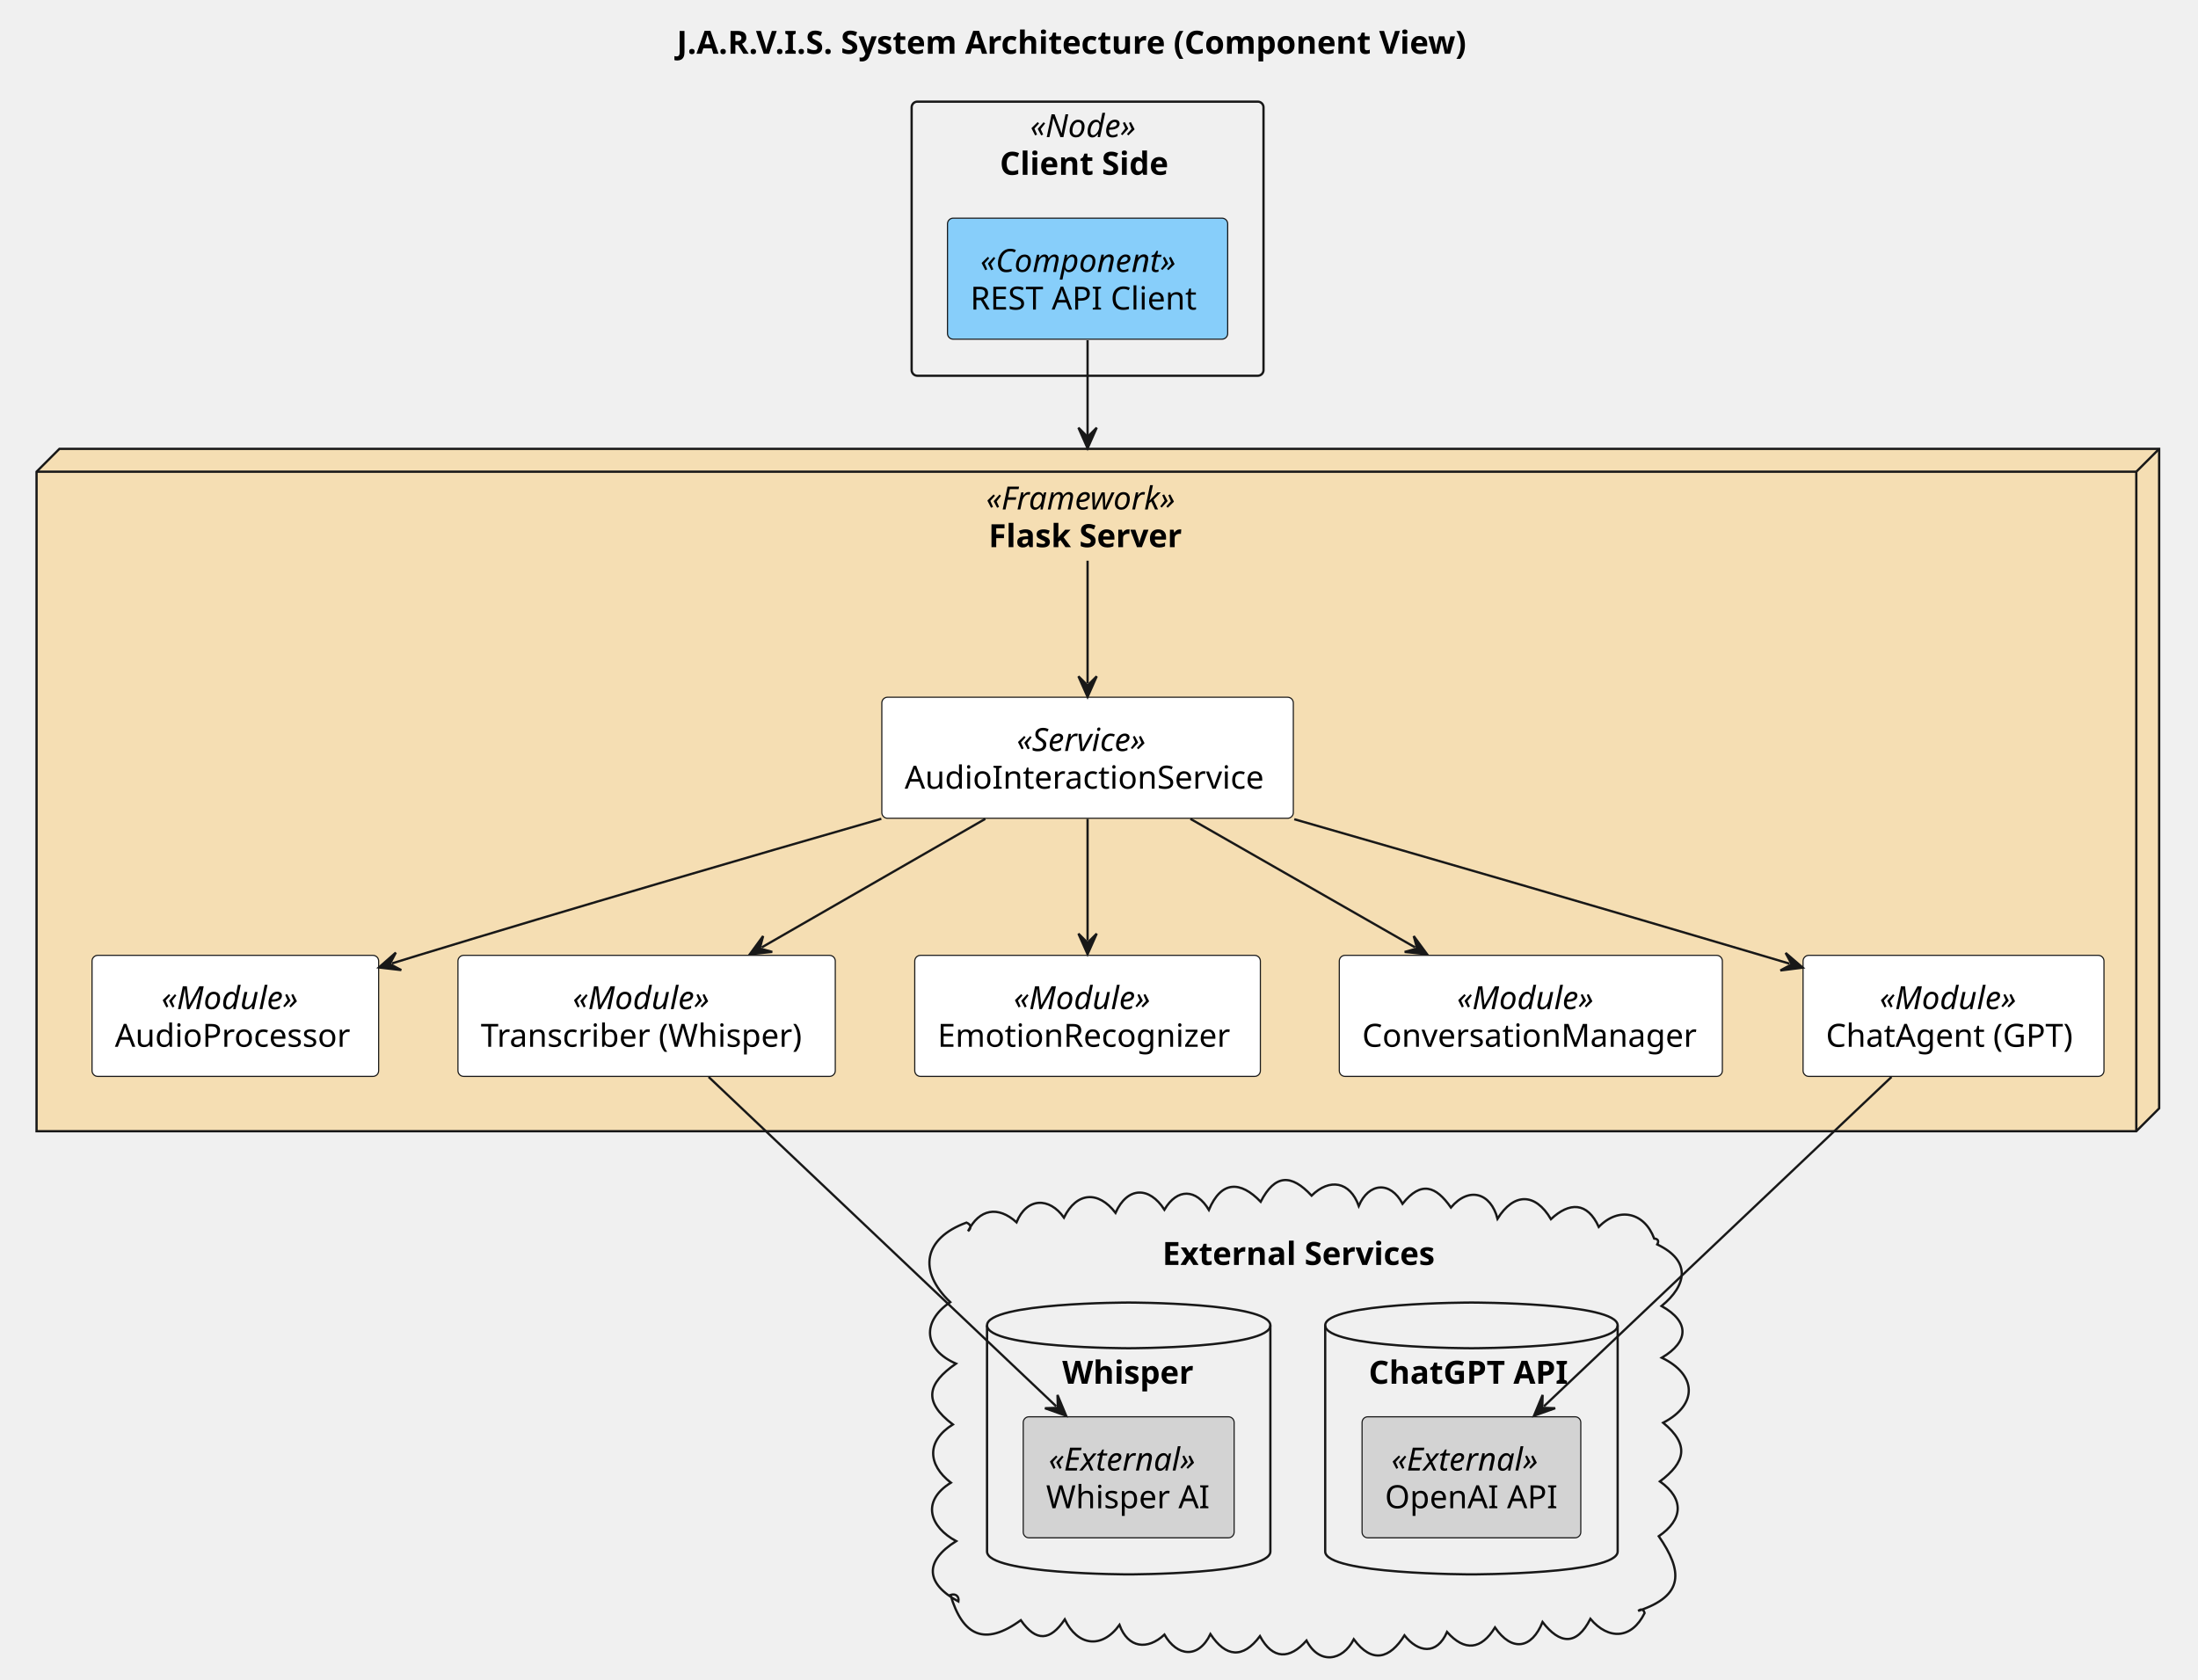
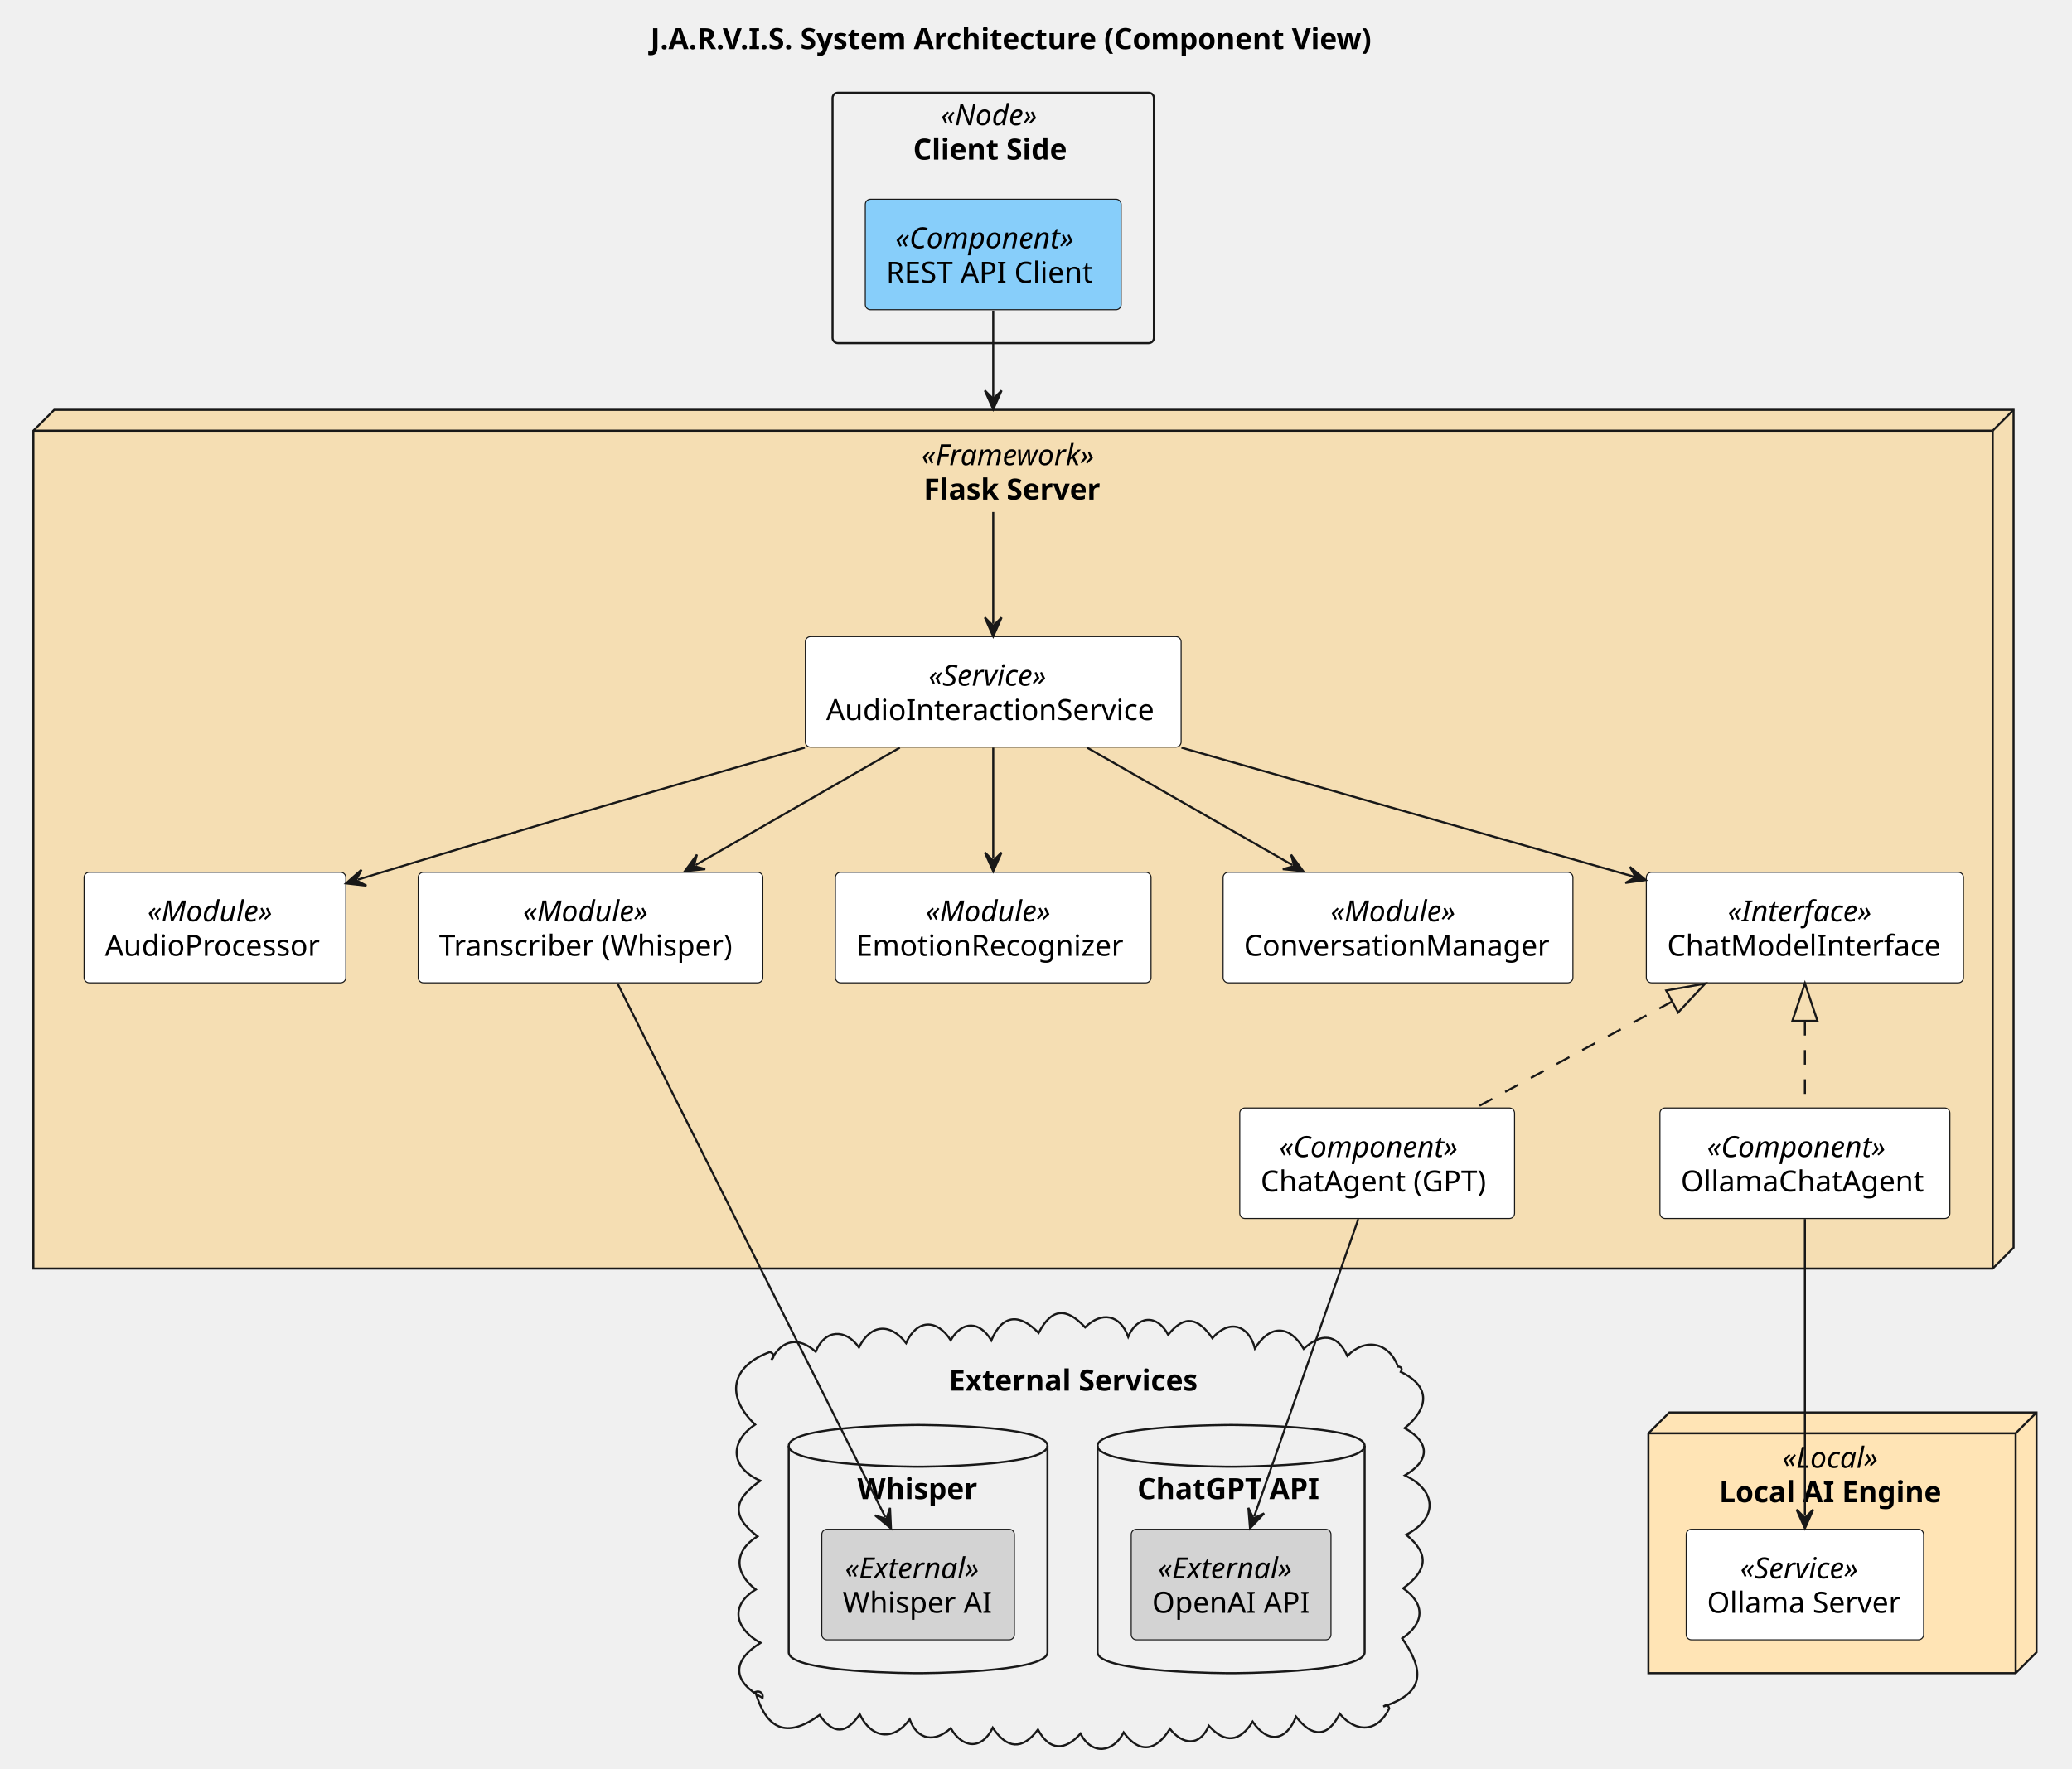
- <svg xmlns="http://www.w3.org/2000/svg" contentStyleType="text/css" height="735px" preserveAspectRatio="none" style="width:962px;height:735px;background:#FFFFFF;" version="1.1" viewBox="0 0 962 735" width="962px" zoomAndPan="magnify">
+ <svg xmlns="http://www.w3.org/2000/svg" contentStyleType="text/css" height="848px" preserveAspectRatio="none" style="width:993px;height:848px;background:#FFFFFF;" version="1.1" viewBox="0 0 993 848" width="993px" zoomAndPan="magnify">
  <defs />
  <g>
-     <text fill="#000000" font-family="sans-serif" font-size="14" font-weight="bold" lengthAdjust="spacing" textLength="355.592" x="296.204" y="23.535">J.A.R.V.I.S. System Architecture (Component View)</text>
+     <text fill="#000000" font-family="sans-serif" font-size="14" font-weight="bold" lengthAdjust="spacing" textLength="355.592" x="311.704" y="23.535">J.A.R.V.I.S. System Architecture (Component View)</text>
    <g id="cluster_Client Side">
-       <rect fill="none" height="119.98" rx="2.5" ry="2.5" style="stroke:#181818;stroke-width:1.0;" width="154" x="399" y="44.488" />
+       <rect fill="none" height="119.97" rx="2.5" ry="2.5" style="stroke:#181818;stroke-width:1.0;" width="154" x="399" y="44.488" />
      <text fill="#000000" font-family="sans-serif" font-size="14" font-style="italic" lengthAdjust="spacing" textLength="50.224" x="450.888" y="60.023">«Node»</text>
      <text fill="#000000" font-family="sans-serif" font-size="14" font-weight="bold" lengthAdjust="spacing" textLength="76.795" x="437.603" y="76.512">Client Side</text>
    </g>
    <g id="cluster_Flask Server">
-       <polygon fill="#F5DEB3" points="16,206.468,26,196.468,945,196.468,945,485.138,935,495.138,16,495.138,16,206.468" style="stroke:#181818;stroke-width:1.0;" />
-       <line style="stroke:#181818;stroke-width:1.0;" x1="935" x2="945" y1="206.468" y2="196.468" />
-       <line style="stroke:#181818;stroke-width:1.0;" x1="16" x2="935" y1="206.468" y2="206.468" />
-       <line style="stroke:#181818;stroke-width:1.0;" x1="935" x2="935" y1="206.468" y2="495.138" />
-       <text fill="#000000" font-family="sans-serif" font-size="14" font-style="italic" lengthAdjust="spacing" textLength="89.804" x="431.598" y="223.003">«Framework»</text>
-       <text fill="#000000" font-family="sans-serif" font-size="14" font-weight="bold" lengthAdjust="spacing" textLength="87.65" x="432.675" y="239.492">Flask Server</text>
+       <polygon fill="#F5DEB3" points="16,206.458,26,196.458,965,196.458,965,598.108,955,608.108,16,608.108,16,206.458" style="stroke:#181818;stroke-width:1.0;" />
+       <line style="stroke:#181818;stroke-width:1.0;" x1="955" x2="965" y1="206.458" y2="196.458" />
+       <line style="stroke:#181818;stroke-width:1.0;" x1="16" x2="955" y1="206.458" y2="206.458" />
+       <line style="stroke:#181818;stroke-width:1.0;" x1="955" x2="955" y1="206.458" y2="608.108" />
+       <text fill="#000000" font-family="sans-serif" font-size="14" font-style="italic" lengthAdjust="spacing" textLength="89.804" x="441.598" y="222.993">«Framework»</text>
+       <text fill="#000000" font-family="sans-serif" font-size="14" font-weight="bold" lengthAdjust="spacing" textLength="87.65" x="442.675" y="239.482">Flask Server</text>
    </g>
    <g id="cluster_External Services">
-       <path d="M423.67,538.911 C428.628,529.11 436.808,527.7 444.906,535.014 C449.317,524.128 459.269,523.9 465.657,532.958 C471.218,521.682 480.724,521.094 488.232,530.87 C493.429,519.342 503.026,519.204 509.626,529.494 C515.243,519.971 523.556,520.308 529.09,529.579 C534.507,516.739 542.874,516.782 551.762,526.014 C558.041,513.89 565.171,513.79 574.049,523.342 C581.938,515.561 590.839,517.141 594.69,527.85 C598.997,517.67 608.531,516.809 613.85,526.894 C621.95,516.754 628.446,519.117 635.024,528.54 C642.943,519.208 652.467,522.108 655.419,533.443 C662.513,522.082 671.895,521.928 678.797,533.638 C686.841,526.119 694.7,525.989 699.733,537.035 C708.388,528.124 719.664,530.512 724,542.138 C725.723,542.247 726.135,543.279 725.325,544.698 C740.362,551.91 738.268,562.621 727.211,571.658 C739.601,578.583 739.222,587.253 727.32,594.295 C742.615,601.625 743.298,614.77 727.919,622.745 C739.599,632.4 737.676,640.034 726.502,648.428 C737.311,656.138 736.585,665.168 725.993,672.425 C736.458,687.566 737.299,698.439 717,705.118 C718.34,704.03 719.379,704.402 719.787,706.063 C714.133,717.572 703.944,717.89 696.071,708.592 C690.001,720.518 682.638,719.695 675.128,709.985 C670.364,721.822 661.652,723.058 654.313,712.363 C648.306,722.097 641.071,723.007 633.331,714.339 C628.812,724.685 620.627,723.309 614.691,715.82 C608.323,726.038 600.501,728.332 592.511,717.532 C587.574,727.216 577.3,728.649 571.818,718.09 C564.483,726.41 557.013,726.504 551.447,716.16 C543.93,726.225 536.466,725.35 529.775,715.272 C524.476,726.213 515.164,725.087 509.639,715.494 C502.208,722.402 493.703,721.442 489.962,711.249 C482.15,721.989 471.575,720.413 466.019,708.829 C459.673,718.283 453.474,718.785 446.782,709.178 C430.876,720.749 421.325,715.994 416,698.118 C418.16,697.391 419.88,698.617 419.477,700.992 C405.111,693.177 404.309,683.446 418.488,674.562 C407.216,668.508 402.798,657.273 416.175,648.99 C405.884,641.046 405.515,630.706 417.035,623.498 C403.777,613.482 405.919,605.558 418.407,596.869 C404.305,590.742 403.156,578.582 415.898,569.952 C401.62,556.318 404.194,542.023 423,535.138 C424.983,536 425.352,537.398 423.67,538.911 " fill="none" style="stroke:#181818;stroke-width:1.0;" />
-       <text fill="#000000" font-family="sans-serif" font-size="14" font-weight="bold" lengthAdjust="spacing" textLength="122.507" x="508.747" y="553.673">External Services</text>
+       <path d="M369.67,651.881 C374.628,642.08 382.808,640.67 390.906,647.985 C395.317,637.098 405.269,636.87 411.657,645.928 C417.218,634.652 426.724,634.064 434.232,643.84 C439.429,632.312 449.026,632.174 455.626,642.464 C461.243,632.942 469.556,633.278 475.09,642.549 C480.507,629.709 488.874,629.752 497.762,638.984 C504.041,626.86 511.171,626.76 520.049,636.312 C527.938,628.531 536.839,630.111 540.69,640.82 C544.997,630.64 554.531,629.779 559.85,639.864 C567.95,629.724 574.446,632.087 581.024,641.51 C588.943,632.178 598.467,635.078 601.419,646.413 C608.513,635.052 617.895,634.898 624.797,646.608 C632.841,639.089 640.7,638.959 645.733,650.005 C654.388,641.093 665.664,643.482 670,655.108 C671.723,655.217 672.135,656.249 671.325,657.668 C686.362,664.88 684.268,675.591 673.211,684.628 C685.601,691.553 685.222,700.223 673.32,707.265 C688.615,714.595 689.298,727.74 673.919,735.715 C685.599,745.37 683.676,753.004 672.502,761.398 C683.311,769.108 682.585,778.138 671.993,785.395 C682.458,800.536 683.299,811.409 663,818.088 C664.34,817 665.379,817.372 665.787,819.033 C660.133,830.542 649.944,830.861 642.071,821.562 C636.001,833.488 628.638,832.665 621.128,822.955 C616.364,834.792 607.652,836.028 600.313,825.333 C594.306,835.067 587.071,835.977 579.331,827.309 C574.812,837.655 566.627,836.279 560.691,828.79 C554.323,839.008 546.501,841.302 538.511,830.502 C533.574,840.186 523.3,841.619 517.818,831.059 C510.483,839.38 503.013,839.474 497.447,829.13 C489.93,839.195 482.466,838.32 475.775,828.242 C470.476,839.183 461.164,838.057 455.639,828.464 C448.208,835.372 439.703,834.412 435.962,824.219 C428.15,834.958 417.575,833.383 412.019,821.799 C405.673,831.253 399.474,831.755 392.782,822.148 C376.876,833.719 367.325,828.964 362,811.088 C364.16,810.361 365.88,811.587 365.477,813.962 C351.111,806.146 350.309,796.416 364.488,787.533 C353.216,781.478 348.798,770.243 362.175,761.96 C351.884,754.016 351.515,743.676 363.035,736.468 C349.777,726.452 351.919,718.528 364.407,709.839 C350.305,703.712 349.156,691.552 361.898,682.922 C347.62,669.288 350.194,654.993 369,648.108 C370.983,648.971 371.352,650.368 369.67,651.881 " fill="none" style="stroke:#181818;stroke-width:1.0;" />
+       <text fill="#000000" font-family="sans-serif" font-size="14" font-weight="bold" lengthAdjust="spacing" textLength="122.507" x="454.747" y="666.643">External Services</text>
    </g>
    <g id="cluster_ChatGPT API">
-       <path d="M580,580.138 C580,570.138 644,570.138 644,570.138 C644,570.138 708,570.138 708,580.138 L708,679.118 C708,689.118 644,689.118 644,689.118 C644,689.118 580,689.118 580,679.118 L580,580.138 " fill="none" style="stroke:#181818;stroke-width:1.0;" />
-       <path d="M580,580.138 C580,590.138 644,590.138 644,590.138 C644,590.138 708,590.138 708,580.138 " fill="none" style="stroke:#181818;stroke-width:1.0;" />
-       <text fill="#000000" font-family="sans-serif" font-size="14" font-weight="bold" lengthAdjust="spacing" textLength="89.906" x="599.047" y="605.673">ChatGPT API</text>
+       <path d="M526,693.108 C526,683.108 590,683.108 590,683.108 C590,683.108 654,683.108 654,693.108 L654,792.088 C654,802.088 590,802.088 590,802.088 C590,802.088 526,802.088 526,792.088 L526,693.108 " fill="none" style="stroke:#181818;stroke-width:1.0;" />
+       <path d="M526,693.108 C526,703.108 590,703.108 590,703.108 C590,703.108 654,703.108 654,693.108 " fill="none" style="stroke:#181818;stroke-width:1.0;" />
+       <text fill="#000000" font-family="sans-serif" font-size="14" font-weight="bold" lengthAdjust="spacing" textLength="89.906" x="545.047" y="718.643">ChatGPT API</text>
    </g>
    <g id="cluster_Whisper">
-       <path d="M432,580.138 C432,570.138 494,570.138 494,570.138 C494,570.138 556,570.138 556,580.138 L556,679.118 C556,689.118 494,689.118 494,689.118 C494,689.118 432,689.118 432,679.118 L432,580.138 " fill="none" style="stroke:#181818;stroke-width:1.0;" />
-       <path d="M432,580.138 C432,590.138 494,590.138 494,590.138 C494,590.138 556,590.138 556,580.138 " fill="none" style="stroke:#181818;stroke-width:1.0;" />
-       <text fill="#000000" font-family="sans-serif" font-size="14" font-weight="bold" lengthAdjust="spacing" textLength="58.16" x="464.92" y="605.673">Whisper</text>
+       <path d="M378,693.108 C378,683.108 440,683.108 440,683.108 C440,683.108 502,683.108 502,693.108 L502,792.088 C502,802.088 440,802.088 440,802.088 C440,802.088 378,802.088 378,792.088 L378,693.108 " fill="none" style="stroke:#181818;stroke-width:1.0;" />
+       <path d="M378,693.108 C378,703.108 440,703.108 440,703.108 C440,703.108 502,703.108 502,693.108 " fill="none" style="stroke:#181818;stroke-width:1.0;" />
+       <text fill="#000000" font-family="sans-serif" font-size="14" font-weight="bold" lengthAdjust="spacing" textLength="58.16" x="410.92" y="718.643">Whisper</text>
+     </g>
+     <g id="cluster_Local AI Engine">
+       <polygon fill="#FFE4B5" points="790,687.108,800,677.108,976,677.108,976,792.088,966,802.088,790,802.088,790,687.108" style="stroke:#181818;stroke-width:1.0;" />
+       <line style="stroke:#181818;stroke-width:1.0;" x1="966" x2="976" y1="687.108" y2="677.108" />
+       <line style="stroke:#181818;stroke-width:1.0;" x1="790" x2="966" y1="687.108" y2="687.108" />
+       <line style="stroke:#181818;stroke-width:1.0;" x1="966" x2="966" y1="687.108" y2="802.088" />
+       <text fill="#000000" font-family="sans-serif" font-size="14" font-style="italic" lengthAdjust="spacing" textLength="49.684" x="854.158" y="703.643">«Local»</text>
+       <text fill="#000000" font-family="sans-serif" font-size="14" font-weight="bold" lengthAdjust="spacing" textLength="110.284" x="823.858" y="720.132">Local AI Engine</text>
    </g>
    <g id="elem_REST API Client">
      <rect fill="#87CEFA" height="52.977" rx="2.5" ry="2.5" style="stroke:#181818;stroke-width:0.5;" width="122.628" x="414.69" y="95.488" />
      <text fill="#000000" font-family="sans-serif" font-size="14" font-style="italic" lengthAdjust="spacing" textLength="93.851" x="429.079" y="119.023">«Component»</text>
      <text fill="#000000" font-family="sans-serif" font-size="14" lengthAdjust="spacing" textLength="102.628" x="424.69" y="135.512">REST API Client</text>
    </g>
    <g id="elem_AudioInteractionService">
-       <rect fill="#FFFFFF" height="52.977" rx="2.5" ry="2.5" style="stroke:#181818;stroke-width:0.5;" width="180.098" x="385.95" y="305.188" />
-       <text fill="#000000" font-family="sans-serif" font-size="14" font-style="italic" lengthAdjust="spacing" textLength="62.002" x="444.998" y="328.723">«Service»</text>
-       <text fill="#000000" font-family="sans-serif" font-size="14" lengthAdjust="spacing" textLength="160.098" x="395.95" y="345.212">AudioInteractionService</text>
+       <rect fill="#FFFFFF" height="52.977" rx="2.5" ry="2.5" style="stroke:#181818;stroke-width:0.5;" width="180.098" x="385.95" y="305.178" />
+       <text fill="#000000" font-family="sans-serif" font-size="14" font-style="italic" lengthAdjust="spacing" textLength="62.002" x="444.998" y="328.713">«Service»</text>
+       <text fill="#000000" font-family="sans-serif" font-size="14" lengthAdjust="spacing" textLength="160.098" x="395.95" y="345.202">AudioInteractionService</text>
    </g>
    <g id="elem_AudioProcessor">
-       <rect fill="#FFFFFF" height="52.977" rx="2.5" ry="2.5" style="stroke:#181818;stroke-width:0.5;" width="125.444" x="40.28" y="418.168" />
-       <text fill="#000000" font-family="sans-serif" font-size="14" font-style="italic" lengthAdjust="spacing" textLength="64.675" x="70.665" y="441.703">«Module»</text>
-       <text fill="#000000" font-family="sans-serif" font-size="14" lengthAdjust="spacing" textLength="105.444" x="50.28" y="458.192">AudioProcessor</text>
+       <rect fill="#FFFFFF" height="52.977" rx="2.5" ry="2.5" style="stroke:#181818;stroke-width:0.5;" width="125.444" x="40.28" y="418.158" />
+       <text fill="#000000" font-family="sans-serif" font-size="14" font-style="italic" lengthAdjust="spacing" textLength="64.675" x="70.665" y="441.693">«Module»</text>
+       <text fill="#000000" font-family="sans-serif" font-size="14" lengthAdjust="spacing" textLength="105.444" x="50.28" y="458.182">AudioProcessor</text>
    </g>
    <g id="elem_Transcriber (Whisper)">
-       <rect fill="#FFFFFF" height="52.977" rx="2.5" ry="2.5" style="stroke:#181818;stroke-width:0.5;" width="165.148" x="200.43" y="418.168" />
-       <text fill="#000000" font-family="sans-serif" font-size="14" font-style="italic" lengthAdjust="spacing" textLength="64.675" x="250.666" y="441.703">«Module»</text>
-       <text fill="#000000" font-family="sans-serif" font-size="14" lengthAdjust="spacing" textLength="145.148" x="210.43" y="458.192">Transcriber (Whisper)</text>
+       <rect fill="#FFFFFF" height="52.977" rx="2.5" ry="2.5" style="stroke:#181818;stroke-width:0.5;" width="165.148" x="200.43" y="418.158" />
+       <text fill="#000000" font-family="sans-serif" font-size="14" font-style="italic" lengthAdjust="spacing" textLength="64.675" x="250.666" y="441.693">«Module»</text>
+       <text fill="#000000" font-family="sans-serif" font-size="14" lengthAdjust="spacing" textLength="145.148" x="210.43" y="458.182">Transcriber (Whisper)</text>
    </g>
    <g id="elem_EmotionRecognizer">
-       <rect fill="#FFFFFF" height="52.977" rx="2.5" ry="2.5" style="stroke:#181818;stroke-width:0.5;" width="151.27" x="400.36" y="418.168" />
-       <text fill="#000000" font-family="sans-serif" font-size="14" font-style="italic" lengthAdjust="spacing" textLength="64.675" x="443.658" y="441.703">«Module»</text>
-       <text fill="#000000" font-family="sans-serif" font-size="14" lengthAdjust="spacing" textLength="131.27" x="410.36" y="458.192">EmotionRecognizer</text>
+       <rect fill="#FFFFFF" height="52.977" rx="2.5" ry="2.5" style="stroke:#181818;stroke-width:0.5;" width="151.27" x="400.36" y="418.158" />
+       <text fill="#000000" font-family="sans-serif" font-size="14" font-style="italic" lengthAdjust="spacing" textLength="64.675" x="443.658" y="441.693">«Module»</text>
+       <text fill="#000000" font-family="sans-serif" font-size="14" lengthAdjust="spacing" textLength="131.27" x="410.36" y="458.182">EmotionRecognizer</text>
    </g>
    <g id="elem_ConversationManager">
-       <rect fill="#FFFFFF" height="52.977" rx="2.5" ry="2.5" style="stroke:#181818;stroke-width:0.5;" width="167.656" x="586.17" y="418.168" />
-       <text fill="#000000" font-family="sans-serif" font-size="14" font-style="italic" lengthAdjust="spacing" textLength="64.675" x="637.661" y="441.703">«Module»</text>
-       <text fill="#000000" font-family="sans-serif" font-size="14" lengthAdjust="spacing" textLength="147.656" x="596.17" y="458.192">ConversationManager</text>
+       <rect fill="#FFFFFF" height="52.977" rx="2.5" ry="2.5" style="stroke:#181818;stroke-width:0.5;" width="167.656" x="586.17" y="418.158" />
+       <text fill="#000000" font-family="sans-serif" font-size="14" font-style="italic" lengthAdjust="spacing" textLength="64.675" x="637.661" y="441.693">«Module»</text>
+       <text fill="#000000" font-family="sans-serif" font-size="14" lengthAdjust="spacing" textLength="147.656" x="596.17" y="458.182">ConversationManager</text>
+     </g>
+     <g id="elem_ChatModelInterface">
+       <rect fill="#FFFFFF" height="52.977" rx="2.5" ry="2.5" style="stroke:#181818;stroke-width:0.5;" width="151.995" x="789" y="418.158" />
+       <text fill="#000000" font-family="sans-serif" font-size="14" font-style="italic" lengthAdjust="spacing" textLength="74.006" x="827.995" y="441.693">«Interface»</text>
+       <text fill="#000000" font-family="sans-serif" font-size="14" lengthAdjust="spacing" textLength="131.995" x="799" y="458.182">ChatModelInterface</text>
    </g>
    <g id="elem_ChatAgent (GPT)">
-       <rect fill="#FFFFFF" height="52.977" rx="2.5" ry="2.5" style="stroke:#181818;stroke-width:0.5;" width="131.699" x="789.15" y="418.168" />
-       <text fill="#000000" font-family="sans-serif" font-size="14" font-style="italic" lengthAdjust="spacing" textLength="64.675" x="822.662" y="441.703">«Module»</text>
-       <text fill="#000000" font-family="sans-serif" font-size="14" lengthAdjust="spacing" textLength="111.699" x="799.15" y="458.192">ChatAgent (GPT)</text>
+       <rect fill="#FFFFFF" height="52.977" rx="2.5" ry="2.5" style="stroke:#181818;stroke-width:0.5;" width="131.699" x="594.15" y="531.138" />
+       <text fill="#000000" font-family="sans-serif" font-size="14" font-style="italic" lengthAdjust="spacing" textLength="93.851" x="613.074" y="554.673">«Component»</text>
+       <text fill="#000000" font-family="sans-serif" font-size="14" lengthAdjust="spacing" textLength="111.699" x="604.15" y="571.162">ChatAgent (GPT)</text>
+     </g>
+     <g id="elem_OllamaChatAgent">
+       <rect fill="#FFFFFF" height="52.977" rx="2.5" ry="2.5" style="stroke:#181818;stroke-width:0.5;" width="138.959" x="795.52" y="531.138" />
+       <text fill="#000000" font-family="sans-serif" font-size="14" font-style="italic" lengthAdjust="spacing" textLength="93.851" x="818.074" y="554.673">«Component»</text>
+       <text fill="#000000" font-family="sans-serif" font-size="14" lengthAdjust="spacing" textLength="118.959" x="805.52" y="571.162">OllamaChatAgent</text>
    </g>
    <g id="elem_OpenAI API">
-       <rect fill="#D3D3D3" height="52.977" rx="2.5" ry="2.5" style="stroke:#181818;stroke-width:0.5;" width="95.728" x="596.14" y="620.138" />
-       <text fill="#000000" font-family="sans-serif" font-size="14" font-style="italic" lengthAdjust="spacing" textLength="70.075" x="608.967" y="643.673">«External»</text>
-       <text fill="#000000" font-family="sans-serif" font-size="14" lengthAdjust="spacing" textLength="75.728" x="606.14" y="660.162">OpenAI API</text>
+       <rect fill="#D3D3D3" height="52.977" rx="2.5" ry="2.5" style="stroke:#181818;stroke-width:0.5;" width="95.728" x="542.14" y="733.108" />
+       <text fill="#000000" font-family="sans-serif" font-size="14" font-style="italic" lengthAdjust="spacing" textLength="70.075" x="554.967" y="756.643">«External»</text>
+       <text fill="#000000" font-family="sans-serif" font-size="14" lengthAdjust="spacing" textLength="75.728" x="552.14" y="773.132">OpenAI API</text>
    </g>
    <g id="elem_Whisper AI">
-       <rect fill="#D3D3D3" height="52.977" rx="2.5" ry="2.5" style="stroke:#181818;stroke-width:0.5;" width="92.311" x="447.84" y="620.138" />
-       <text fill="#000000" font-family="sans-serif" font-size="14" font-style="italic" lengthAdjust="spacing" textLength="70.075" x="458.958" y="643.673">«External»</text>
-       <text fill="#000000" font-family="sans-serif" font-size="14" lengthAdjust="spacing" textLength="72.311" x="457.84" y="660.162">Whisper AI</text>
+       <rect fill="#D3D3D3" height="52.977" rx="2.5" ry="2.5" style="stroke:#181818;stroke-width:0.5;" width="92.311" x="393.84" y="733.108" />
+       <text fill="#000000" font-family="sans-serif" font-size="14" font-style="italic" lengthAdjust="spacing" textLength="70.075" x="404.958" y="756.643">«External»</text>
+       <text fill="#000000" font-family="sans-serif" font-size="14" lengthAdjust="spacing" textLength="72.311" x="403.84" y="773.132">Whisper AI</text>
+     </g>
+     <g id="elem_Ollama Server">
+       <rect fill="#FFFFFF" height="52.977" rx="2.5" ry="2.5" style="stroke:#181818;stroke-width:0.5;" width="113.775" x="808.11" y="733.108" />
+       <text fill="#000000" font-family="sans-serif" font-size="14" font-style="italic" lengthAdjust="spacing" textLength="62.002" x="833.997" y="756.643">«Service»</text>
+       <text fill="#000000" font-family="sans-serif" font-size="14" lengthAdjust="spacing" textLength="93.775" x="818.11" y="773.132">Ollama Server</text>
    </g>
    <g id="link_REST API Client_Flask Server">
-       <path d="M476,148.908 C476,157.646 476,167.831 476,178.223 C476,183.419 476,188.667 476,193.81 C476,194.453 476,195.095 476,195.734 C476,195.894 476,190.054 476,190.214 " fill="none" id="REST API Client-to-Flask Server" style="stroke:#181818;stroke-width:1.0;" />
-       <polygon fill="#181818" points="476,196.214,480,187.214,476,191.214,472,187.214,476,196.214" style="stroke:#181818;stroke-width:1.0;" />
+       <path d="M476,148.898 C476,157.636 476,167.821 476,178.213 C476,183.409 476,188.657 476,193.8 C476,194.444 476,195.085 476,195.724 C476,195.884 476,190.044 476,190.203 " fill="none" id="REST API Client-to-Flask Server" style="stroke:#181818;stroke-width:1.0;" />
+       <polygon fill="#181818" points="476,196.203,480,187.203,476,191.203,472,187.203,476,196.203" style="stroke:#181818;stroke-width:1.0;" />
    </g>
    <g id="link_Flask Server_AudioInteractionService">
-       <path d="M476,245.438 C476,248.568 476,275.078 476,299.028 " fill="none" id="Flask Server-to-AudioInteractionService" style="stroke:#181818;stroke-width:1.0;" />
-       <polygon fill="#181818" points="476,305.028,480,296.028,476,300.028,472,296.028,476,305.028" style="stroke:#181818;stroke-width:1.0;" />
+       <path d="M476,245.428 C476,248.558 476,275.078 476,299.018 " fill="none" id="Flask Server-to-AudioInteractionService" style="stroke:#181818;stroke-width:1.0;" />
+       <polygon fill="#181818" points="476,305.018,480,296.018,476,300.018,472,296.018,476,305.018" style="stroke:#181818;stroke-width:1.0;" />
    </g>
    <g id="link_AudioInteractionService_AudioProcessor">
-       <path d="M385.74,358.388 C327.72,375.078 250.79,397.478 183,418.168 C177.42,419.868 177.368,419.871 171.568,421.681 " fill="none" id="AudioInteractionService-to-AudioProcessor" style="stroke:#181818;stroke-width:1.0;" />
-       <polygon fill="#181818" points="165.84,423.468,175.623,424.606,170.613,421.979,173.24,416.969,165.84,423.468" style="stroke:#181818;stroke-width:1.0;" />
+       <path d="M385.74,358.388 C327.72,375.068 250.79,397.478 183,418.158 C177.42,419.858 177.365,419.852 171.565,421.672 " fill="none" id="AudioInteractionService-to-AudioProcessor" style="stroke:#181818;stroke-width:1.0;" />
+       <polygon fill="#181818" points="165.84,423.468,175.625,424.59,170.611,421.971,173.23,416.957,165.84,423.468" style="stroke:#181818;stroke-width:1.0;" />
    </g>
    <g id="link_AudioInteractionService_Transcriber (Whisper)">
-       <path d="M431.24,358.418 C400.28,376.218 364.442,396.828 333.392,414.678 " fill="none" id="AudioInteractionService-to-Transcriber (Whisper)" style="stroke:#181818;stroke-width:1.0;" />
-       <polygon fill="#181818" points="328.19,417.668,337.986,416.651,332.525,415.176,333.999,409.715,328.19,417.668" style="stroke:#181818;stroke-width:1.0;" />
+       <path d="M431.24,358.408 C400.28,376.208 364.442,396.818 333.392,414.668 " fill="none" id="AudioInteractionService-to-Transcriber (Whisper)" style="stroke:#181818;stroke-width:1.0;" />
+       <polygon fill="#181818" points="328.19,417.658,337.986,416.641,332.525,415.166,333.999,409.705,328.19,417.658" style="stroke:#181818;stroke-width:1.0;" />
    </g>
    <g id="link_AudioInteractionService_EmotionRecognizer">
-       <path d="M476,358.418 C476,376.218 476,393.818 476,411.668 " fill="none" id="AudioInteractionService-to-EmotionRecognizer" style="stroke:#181818;stroke-width:1.0;" />
-       <polygon fill="#181818" points="476,417.668,480,408.668,476,412.668,472,408.668,476,417.668" style="stroke:#181818;stroke-width:1.0;" />
+       <path d="M476,358.408 C476,376.208 476,393.808 476,411.658 " fill="none" id="AudioInteractionService-to-EmotionRecognizer" style="stroke:#181818;stroke-width:1.0;" />
+       <polygon fill="#181818" points="476,417.658,480,408.658,476,412.658,472,408.658,476,417.658" style="stroke:#181818;stroke-width:1.0;" />
    </g>
    <g id="link_AudioInteractionService_ConversationManager">
-       <path d="M521,358.418 C552.11,376.218 588.162,396.839 619.372,414.69 " fill="none" id="AudioInteractionService-to-ConversationManager" style="stroke:#181818;stroke-width:1.0;" />
-       <polygon fill="#181818" points="624.58,417.668,618.753,409.728,620.24,415.186,614.782,416.672,624.58,417.668" style="stroke:#181818;stroke-width:1.0;" />
+       <path d="M521,358.408 C552.11,376.208 588.162,396.829 619.372,414.68 " fill="none" id="AudioInteractionService-to-ConversationManager" style="stroke:#181818;stroke-width:1.0;" />
+       <polygon fill="#181818" points="624.58,417.658,618.753,409.718,620.24,415.176,614.782,416.662,624.58,417.658" style="stroke:#181818;stroke-width:1.0;" />
    </g>
-     <g id="link_AudioInteractionService_ChatAgent (GPT)">
-       <path d="M566.46,358.578 C624.88,375.378 702.5,397.848 771,418.168 C776.84,419.898 777.165,419.979 783.245,421.809 " fill="none" id="AudioInteractionService-to-ChatAgent (GPT)" style="stroke:#181818;stroke-width:1.0;" />
-       <polygon fill="#181818" points="788.99,423.538,781.525,417.114,784.202,422.097,779.219,424.775,788.99,423.538" style="stroke:#181818;stroke-width:1.0;" />
+     <g id="link_AudioInteractionService_ChatModelInterface">
+       <path d="M566.22,358.408 C633.67,377.648 719.09,402.022 782.93,420.233 " fill="none" id="AudioInteractionService-to-ChatModelInterface" style="stroke:#181818;stroke-width:1.0;" />
+       <polygon fill="#181818" points="788.7,421.878,781.142,415.563,783.892,420.507,778.948,423.256,788.7,421.878" style="stroke:#181818;stroke-width:1.0;" />
+     </g>
+     <g id="link_ChatModelInterface_ChatAgent (GPT)">
+       <path d="M801.369,480.094 C768.468,497.894 740.79,512.888 707.88,530.708 " fill="none" id="ChatModelInterface-backto-ChatAgent (GPT)" style="stroke:#181818;stroke-width:1.0;stroke-dasharray:7.0,7.0;" />
+       <polygon fill="none" points="817.2,471.528,798.513,474.817,804.224,485.371,817.2,471.528" style="stroke:#181818;stroke-width:1.0;" />
+     </g>
+     <g id="link_ChatModelInterface_OllamaChatAgent">
+       <path d="M865,489.388 C865,507.188 865,512.788 865,530.638 " fill="none" id="ChatModelInterface-backto-OllamaChatAgent" style="stroke:#181818;stroke-width:1.0;stroke-dasharray:7.0,7.0;" />
+       <polygon fill="none" points="865,471.388,859,489.388,871,489.388,865,471.388" style="stroke:#181818;stroke-width:1.0;" />
    </g>
    <g id="link_ChatAgent (GPT)_OpenAI API">
-       <path d="M827.85,471.388 C787.44,509.678 716.275,577.131 675.735,615.551 " fill="none" id="ChatAgent (GPT)-to-OpenAI API" style="stroke:#181818;stroke-width:1.0;" />
-       <polygon fill="#181818" points="671.38,619.678,680.664,616.391,675.009,616.239,675.161,610.584,671.38,619.678" style="stroke:#181818;stroke-width:1.0;" />
+       <path d="M650.99,584.358 C637.59,622.648 614.513,688.565 601.062,726.985 " fill="none" id="ChatAgent (GPT)-to-OpenAI API" style="stroke:#181818;stroke-width:1.0;" />
+       <polygon fill="#181818" points="599.08,732.648,605.829,725.475,600.732,727.929,598.278,722.832,599.08,732.648" style="stroke:#181818;stroke-width:1.0;" />
    </g>
    <g id="link_Transcriber (Whisper)_Whisper AI">
-       <path d="M310.15,471.388 C350.56,509.678 421.725,577.131 462.265,615.551 " fill="none" id="Transcriber (Whisper)-to-Whisper AI" style="stroke:#181818;stroke-width:1.0;" />
-       <polygon fill="#181818" points="466.62,619.678,462.839,610.584,462.991,616.239,457.336,616.391,466.62,619.678" style="stroke:#181818;stroke-width:1.0;" />
+       <path d="M295.98,471.528 C325.52,530.398 394.759,668.436 424.309,727.326 " fill="none" id="Transcriber (Whisper)-to-Whisper AI" style="stroke:#181818;stroke-width:1.0;" />
+       <polygon fill="#181818" points="427,732.688,426.539,722.85,424.758,728.219,419.389,726.438,427,732.688" style="stroke:#181818;stroke-width:1.0;" />
+     </g>
+     <g id="link_OllamaChatAgent_Ollama Server">
+       <path d="M865,584.358 C865,622.648 865,688.228 865,726.648 " fill="none" id="OllamaChatAgent-to-Ollama Server" style="stroke:#181818;stroke-width:1.0;" />
+       <polygon fill="#181818" points="865,732.648,869,723.648,865,727.648,861,723.648,865,732.648" style="stroke:#181818;stroke-width:1.0;" />
    </g>
  </g>
</svg>
